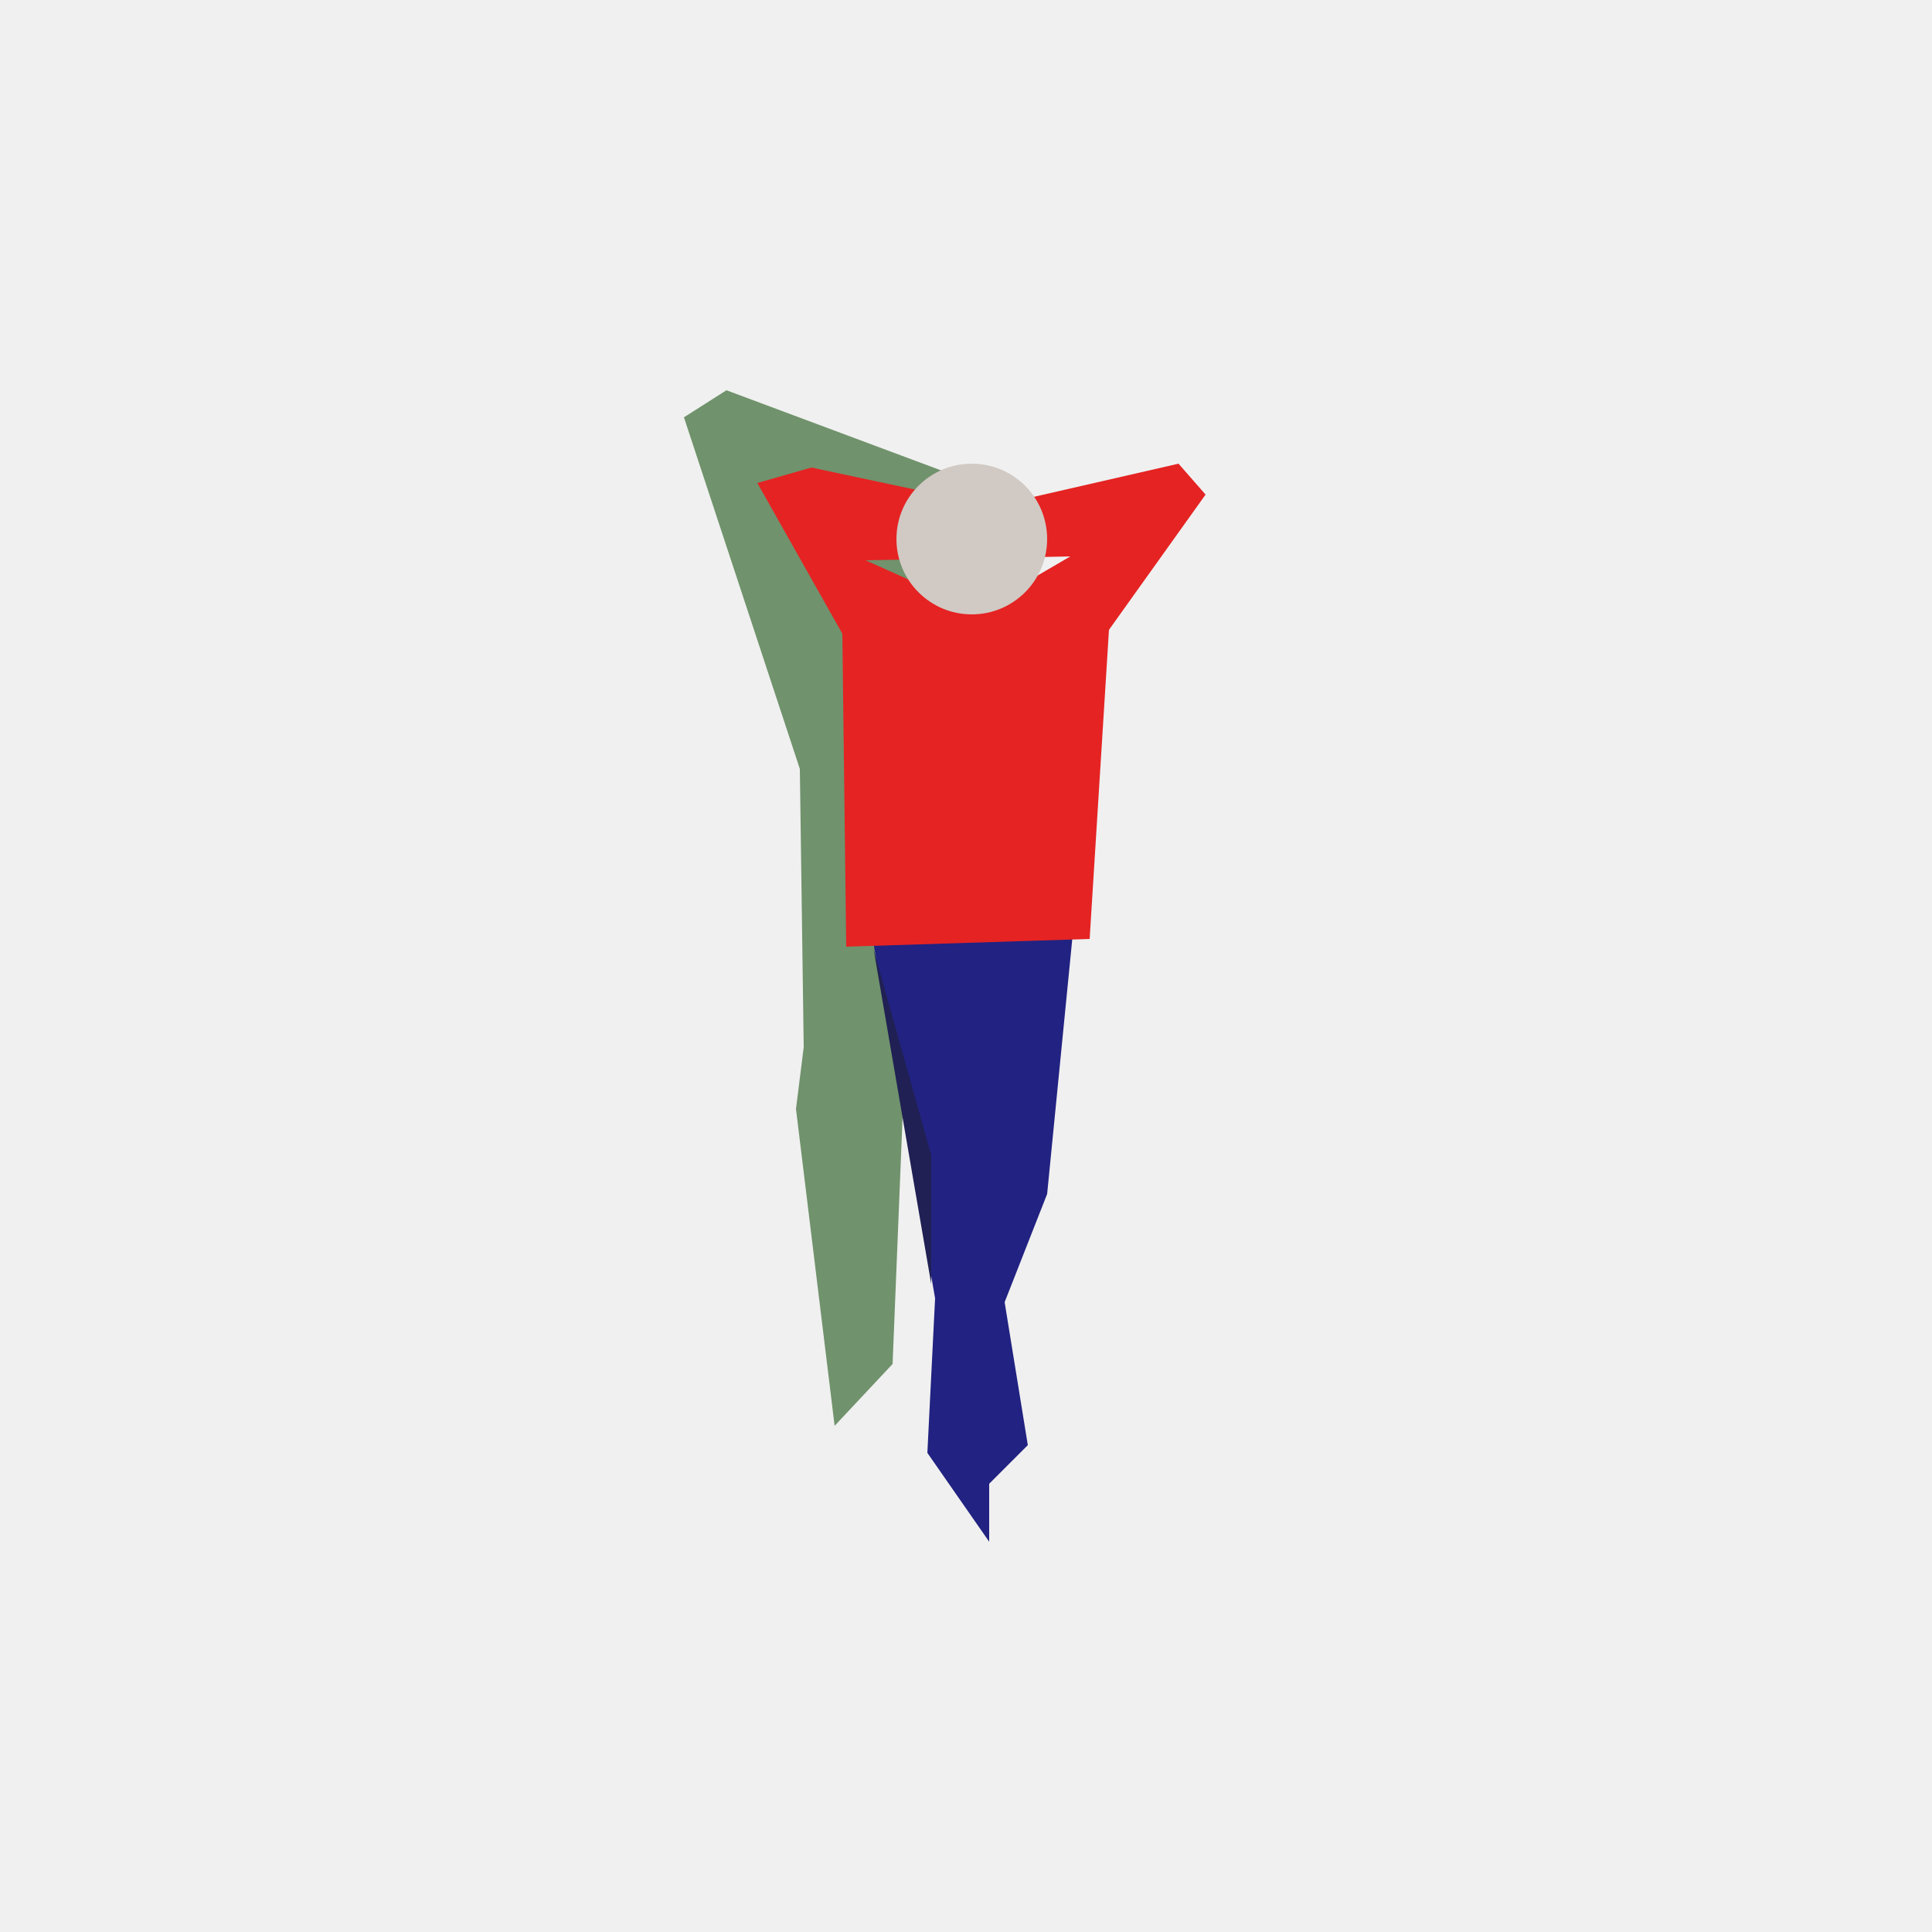
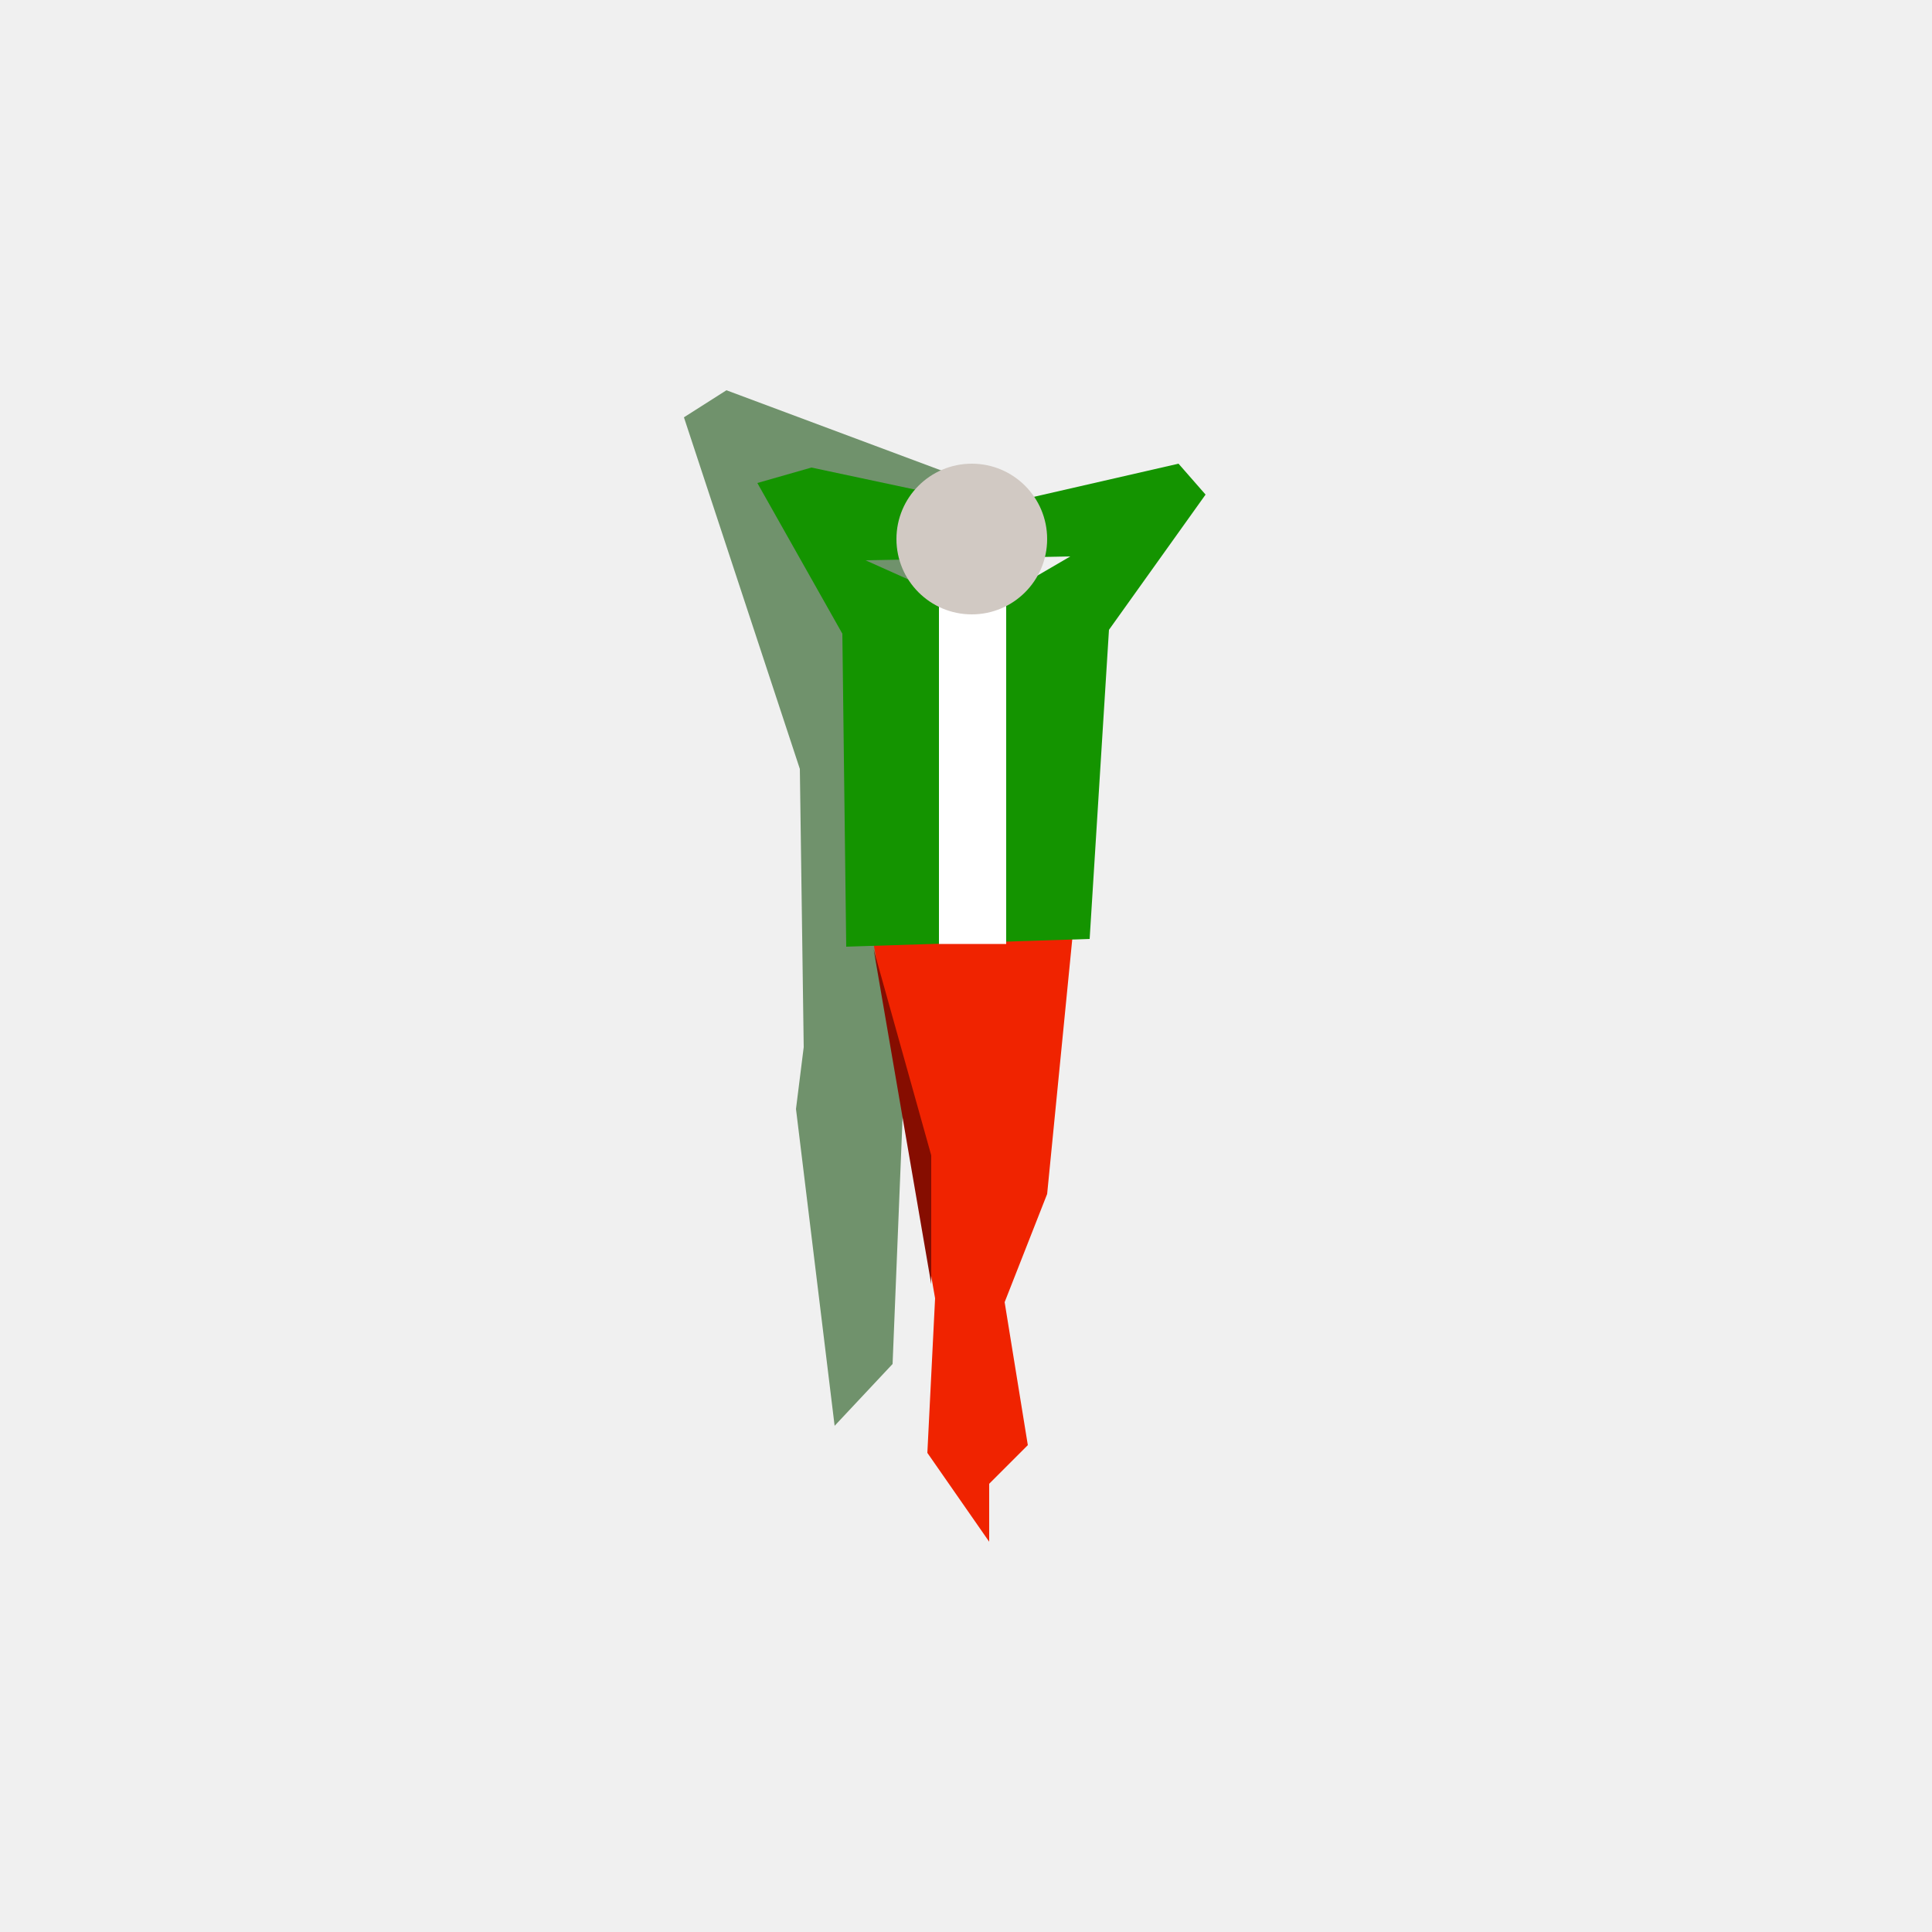
<svg xmlns="http://www.w3.org/2000/svg" version="1.1" id="Capa_1" x="0px" y="0px" viewBox="0 0 500 500" style="enable-background:new 0 0 500 500;" xml:space="preserve">
  <style type="text/css">
	.st0{fill:#70926C;}
- 	.st1{fill:#222282;}
- 	.st2{fill:#E52323;}
- 	.st3{fill:#D1C9C3;}
- 	.st4{fill:#202054;}
+ 	.st1{fill:#F02300;}
+ 	.st2{fill:#149400;}
+ 	.st3{fill:#860D00;}
+ 	.st4{fill:#FFFFFF;}
+ 	.st5{fill:#D1C9C3;}
</style>
  <g id="Capa_1_1_">
</g>
  <g id="Capa_2_1_">
    <polygon class="st0" points="263,129 188,101 177,108 207,199 208,271 206,287 216,369 231,353 234,279  " />
    <polygon class="st1" points="225,238 278,238 271,309 260,337 266,374 256,384 256,399 240,376 242,336  " />
    <path class="st2" d="M305,120l-48,11l-47-10l-14,4l22,39l1,81l63-2l5-80l25-35L305,120z M253,158l-29-13l53-1L253,158z" />
-     <circle class="st3" cx="251.5" cy="139.5" r="19.5" />
-     <polygon class="st4" points="241,332.3 241,299 226.1,245.7  " />
+     <polygon class="st3" points="241,332.3 241,299 226.1,245.7  " />
+     <rect x="243" y="153.7" class="st4" width="17.4" height="90.6" />
+     <circle class="st5" cx="251.5" cy="139.5" r="19.5" />
  </g>
</svg>
